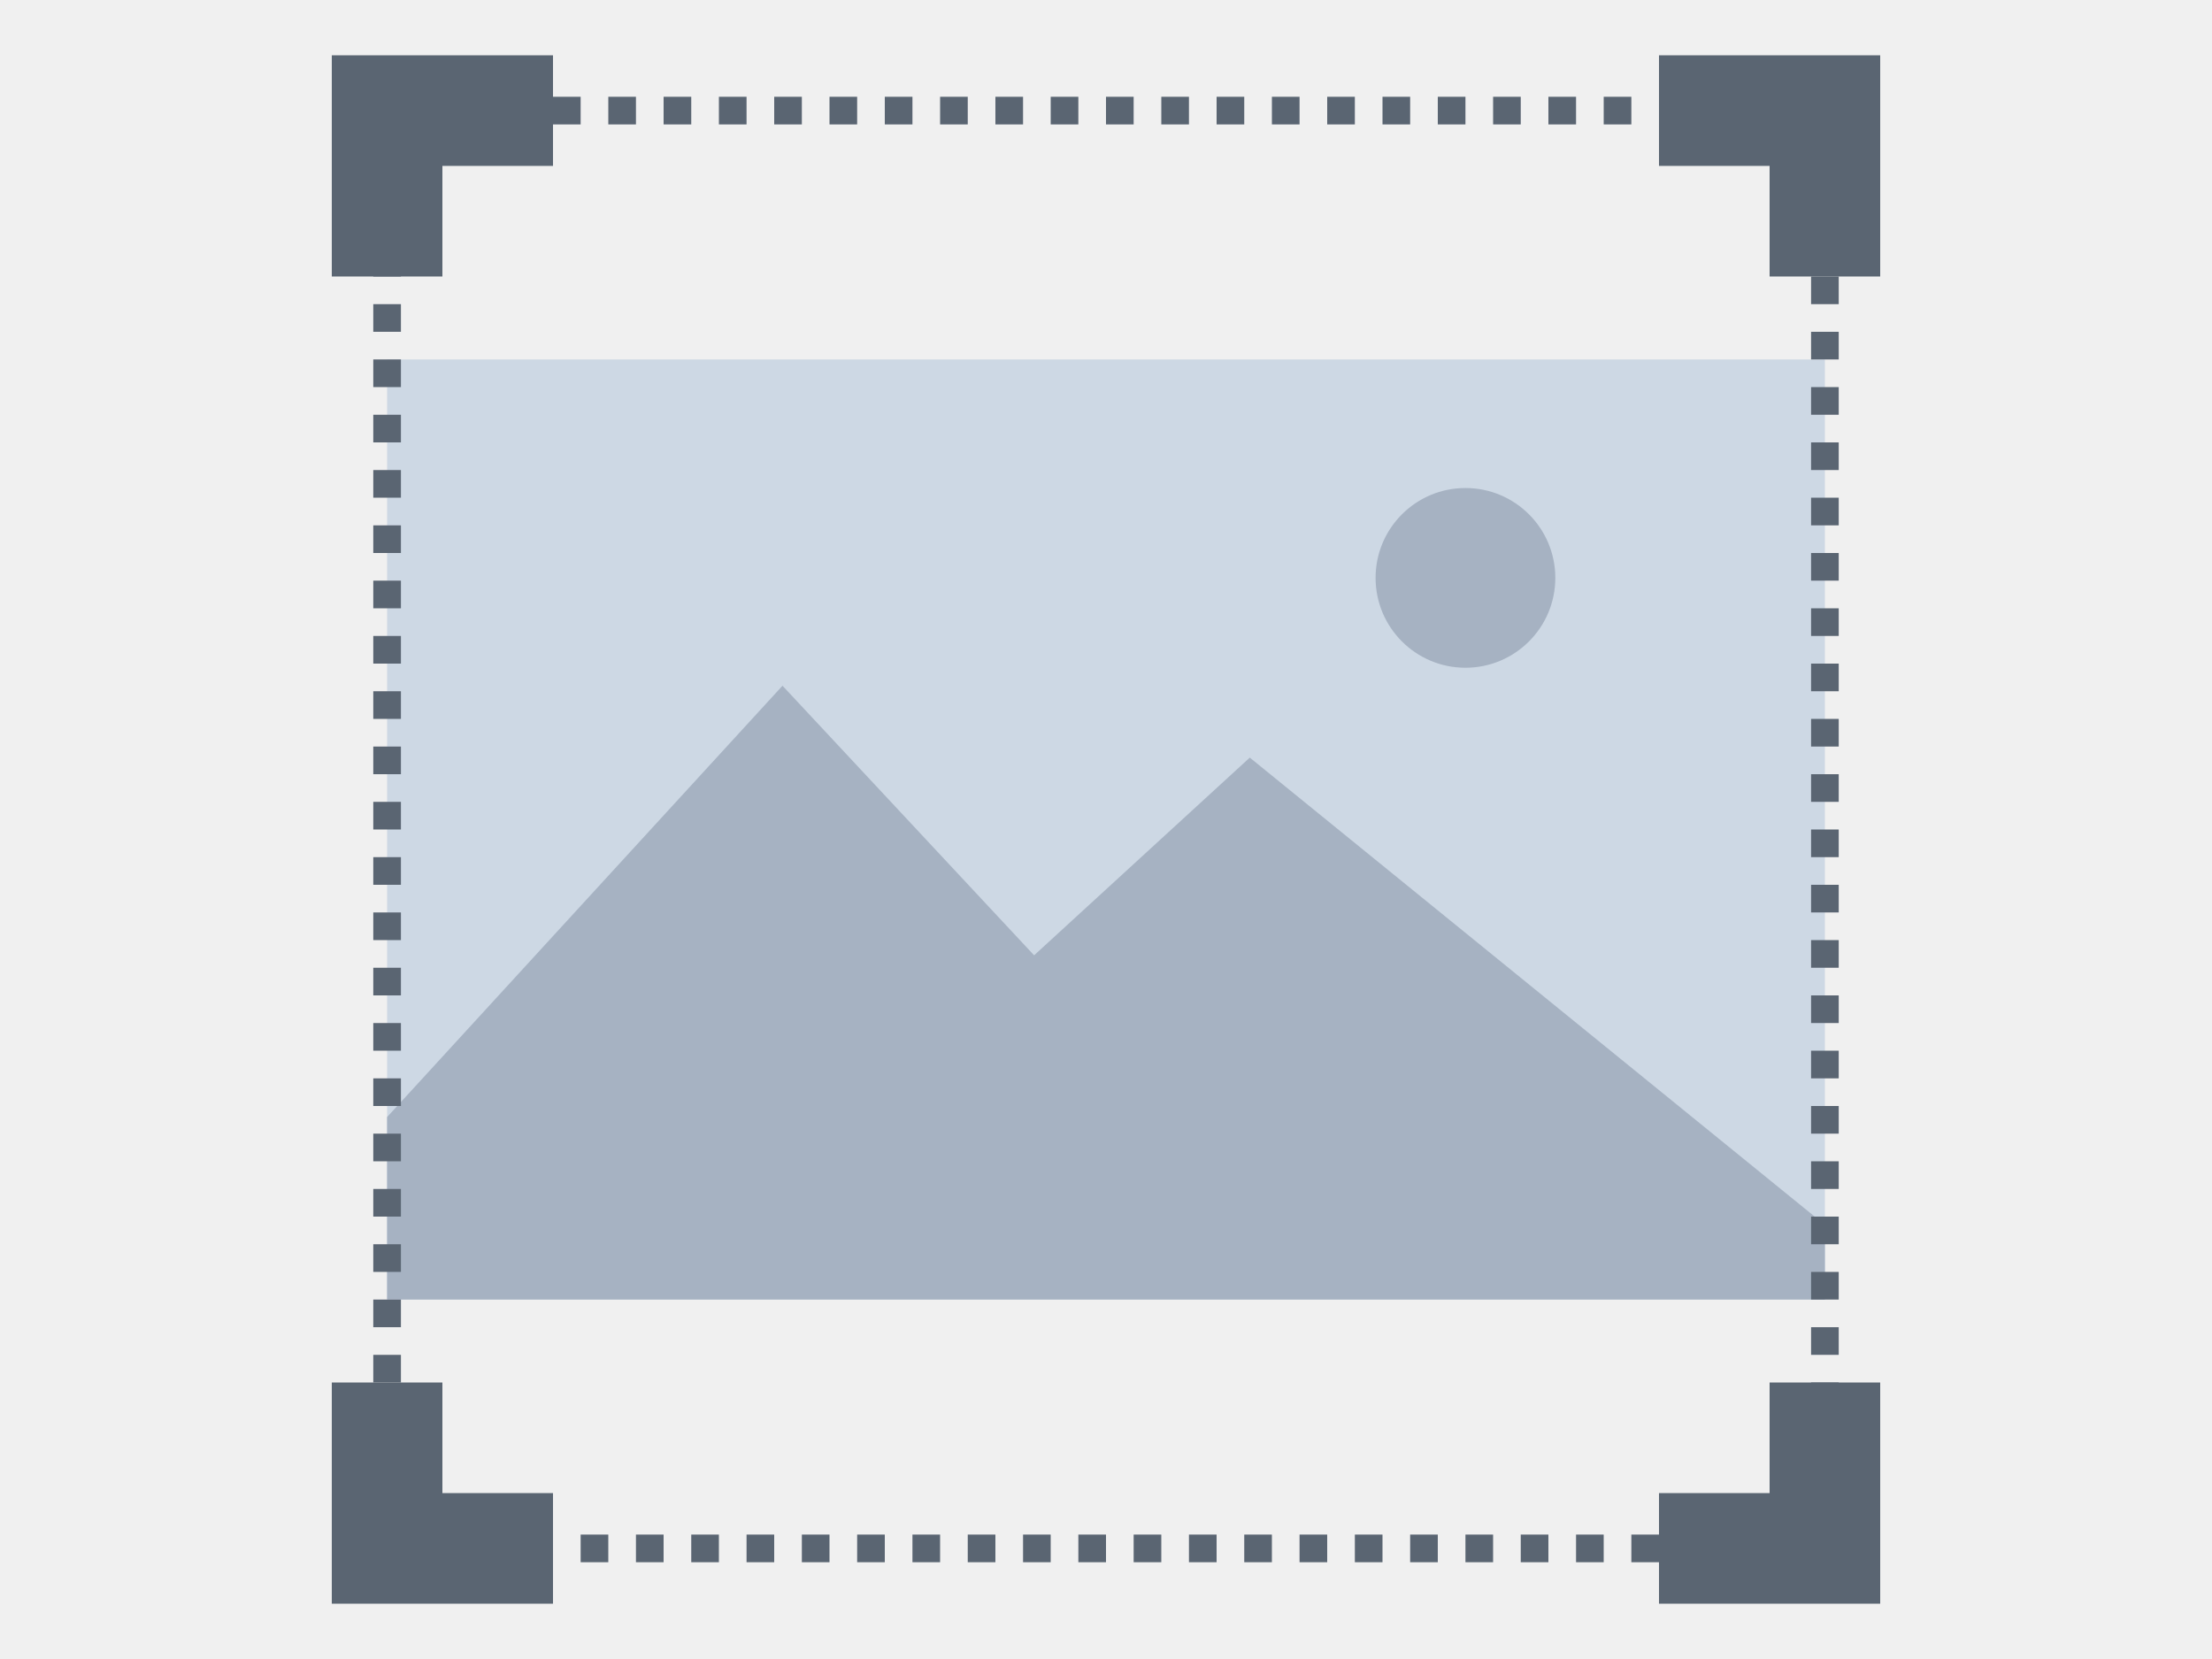
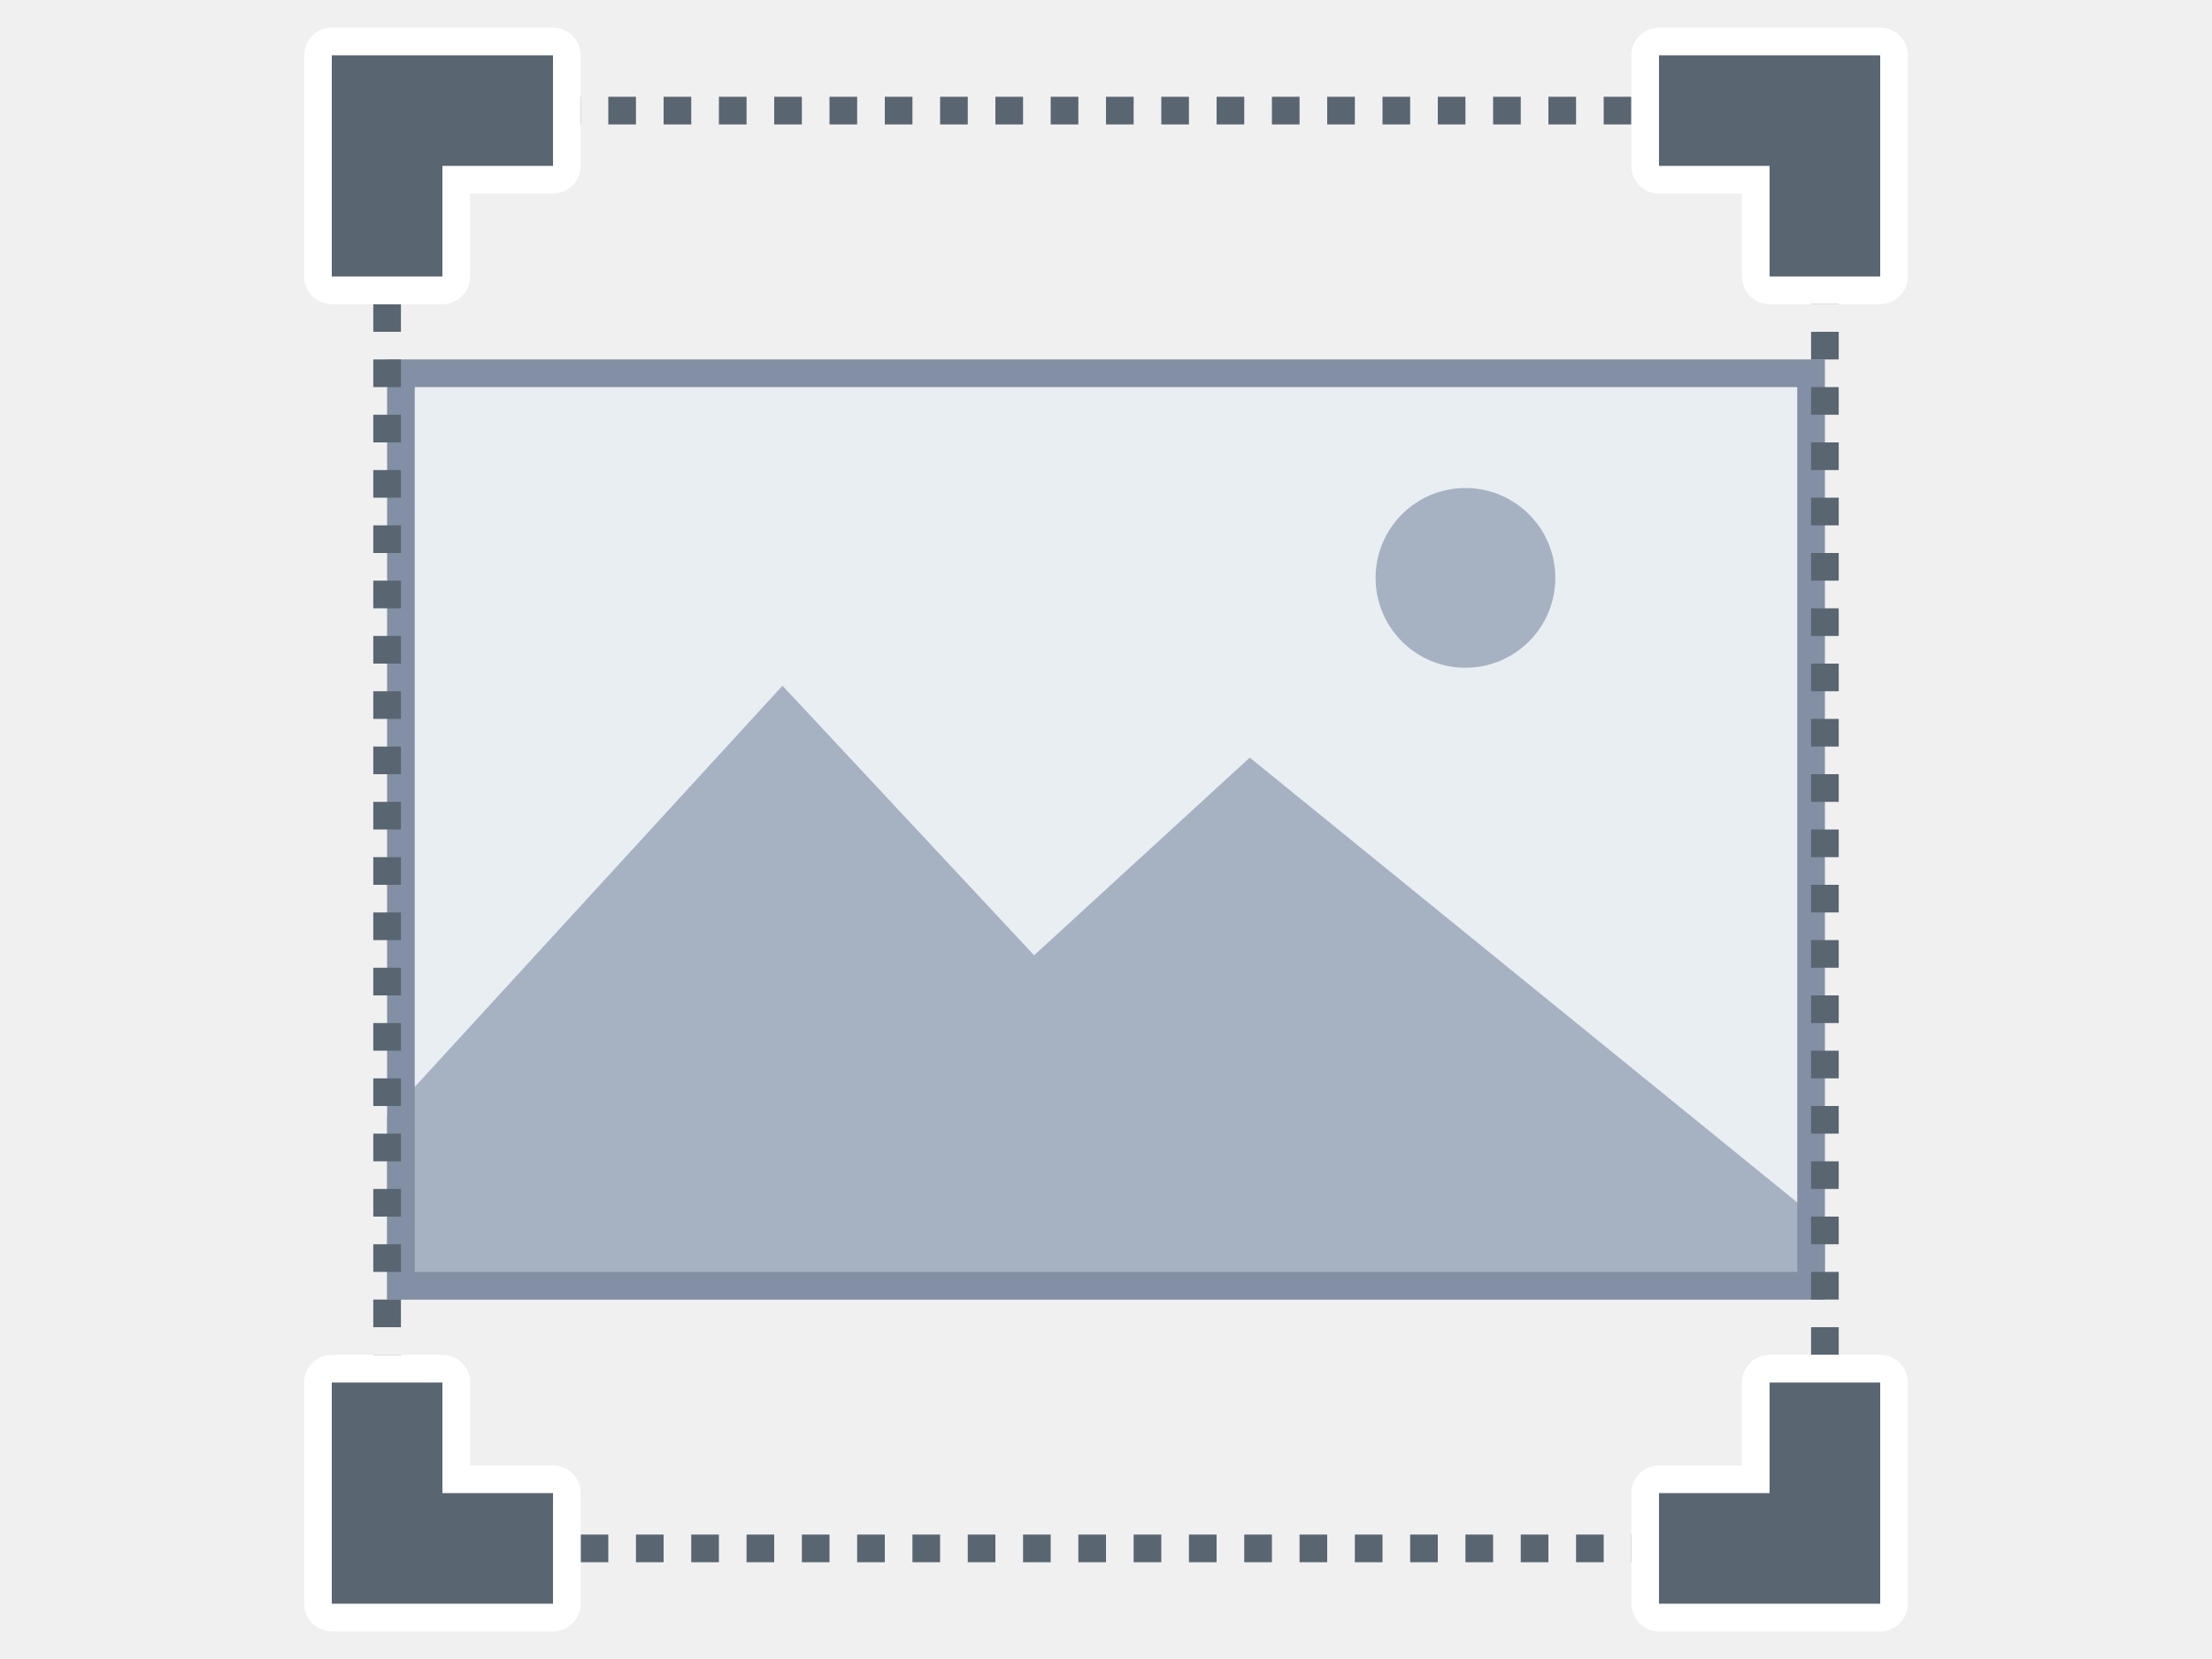
<svg xmlns="http://www.w3.org/2000/svg" xmlns:xlink="http://www.w3.org/1999/xlink" width="80px" height="60px" viewBox="0 0 80 60" version="1.1">
  <defs>
    <path d="M0,0 L80,0 L80,60 L0,60 L0,0 Z" id="path-1" />
    <path d="M0,0 L56,0 L56,56 L0,56 L0,0 Z" id="path-2" />
    <path d="M0,0 L8,0 L8,8 L0,8 L0,0 Z" id="path-3" />
    <path d="M0,0 L8,0 L8,8 L0,8 L0,0 Z" id="path-4" />
    <path d="M0,0 L8,0 L8,8 L0,8 L0,0 Z" id="path-5" />
    <path d="M0,0 L8,0 L8,8 L0,8 L0,0 Z" id="path-6" />
  </defs>
  <g id="fit" stroke="none" fill="none" xlink:href="#path-1" fill-rule="evenodd">
    <g id="image" stroke-width="1" transform="translate(14, 13)">
      <svg x="0" y="0" width="52" height="34" viewBox="0 0 80 60" preserveAspectRatio="xMidYMid slice">
-         <rect fill="#CDD8E4" x="0" y="0" width="80" height="60" />
+         <rect fill="#E9EEF3" x="0" y="0" width="80" height="60" />
        <path fill="#A6B2C2" d="M0,46 L22,22 L36,37 L48,26 L80,52 L80,60 L0,60 Z" />
        <circle fill="#A6B2C2" cx="60" cy="16" r="5" />
      </svg>
+       <rect fill="none" stroke="#828FA4" x="0.5" y="0.5" width="51" height="33" />
      <g id="crop" transform="translate(-2, -11)" xlink:href="#path-2">
        <path d="M2,2 L54,2 L54,54 L2,54 Z" id="crop-border" stroke="#5A6572" stroke-width="1" stroke-dasharray="1" />
-         <g id="corner" xlink:href="#path-3" fill="#5A6572" fill-rule="evenodd">
+         <g id="corner" xlink:href="#path-3" fill="#5A6572" stroke="#FFFFFF" stroke-width="2" paint-order="stroke" stroke-linejoin="round" fill-rule="evenodd">
          <path d="M4,8 L0,8 L0,0 L8,0 L8,4 L4,4 L4,8 Z" id="Combined-Shape" />
        </g>
-         <g id="corner-copy" transform="translate(4, 52) rotate(-90) translate(-4, -52)translate(0, 48)" xlink:href="#path-4" fill="#5A6572" fill-rule="evenodd">
+         <g id="corner-copy" transform="translate(4, 52) rotate(-90) translate(-4, -52)translate(0, 48)" xlink:href="#path-4" fill="#5A6572" stroke="#FFFFFF" stroke-width="2" paint-order="stroke" stroke-linejoin="round" fill-rule="evenodd">
          <path d="M4,8 L0,8 L0,0 L8,0 L8,4 L4,4 L4,8 Z" id="Combined-Shape" />
        </g>
-         <g id="corner-copy-3" transform="translate(52, 4) scale(-1, 1) translate(-52, -4)translate(48, 0)" xlink:href="#path-5" fill="#5A6572" fill-rule="evenodd">
+         <g id="corner-copy-3" transform="translate(52, 4) scale(-1, 1) translate(-52, -4)translate(48, 0)" xlink:href="#path-5" fill="#5A6572" stroke="#FFFFFF" stroke-width="2" paint-order="stroke" stroke-linejoin="round" fill-rule="evenodd">
          <path d="M4,8 L0,8 L0,0 L8,0 L8,4 L4,4 L4,8 Z" id="Combined-Shape" />
        </g>
-         <g id="corner-copy-2" transform="translate(52, 52) scale(-1, 1) rotate(-90) translate(-52, -52)translate(48, 48)" xlink:href="#path-6" fill="#5A6572" fill-rule="evenodd">
+         <g id="corner-copy-2" transform="translate(52, 52) scale(-1, 1) rotate(-90) translate(-52, -52)translate(48, 48)" xlink:href="#path-6" fill="#5A6572" stroke="#FFFFFF" stroke-width="2" paint-order="stroke" stroke-linejoin="round" fill-rule="evenodd">
          <path d="M4,8 L0,8 L0,0 L8,0 L8,4 L4,4 L4,8 Z" id="Combined-Shape" />
        </g>
      </g>
    </g>
  </g>
</svg>
